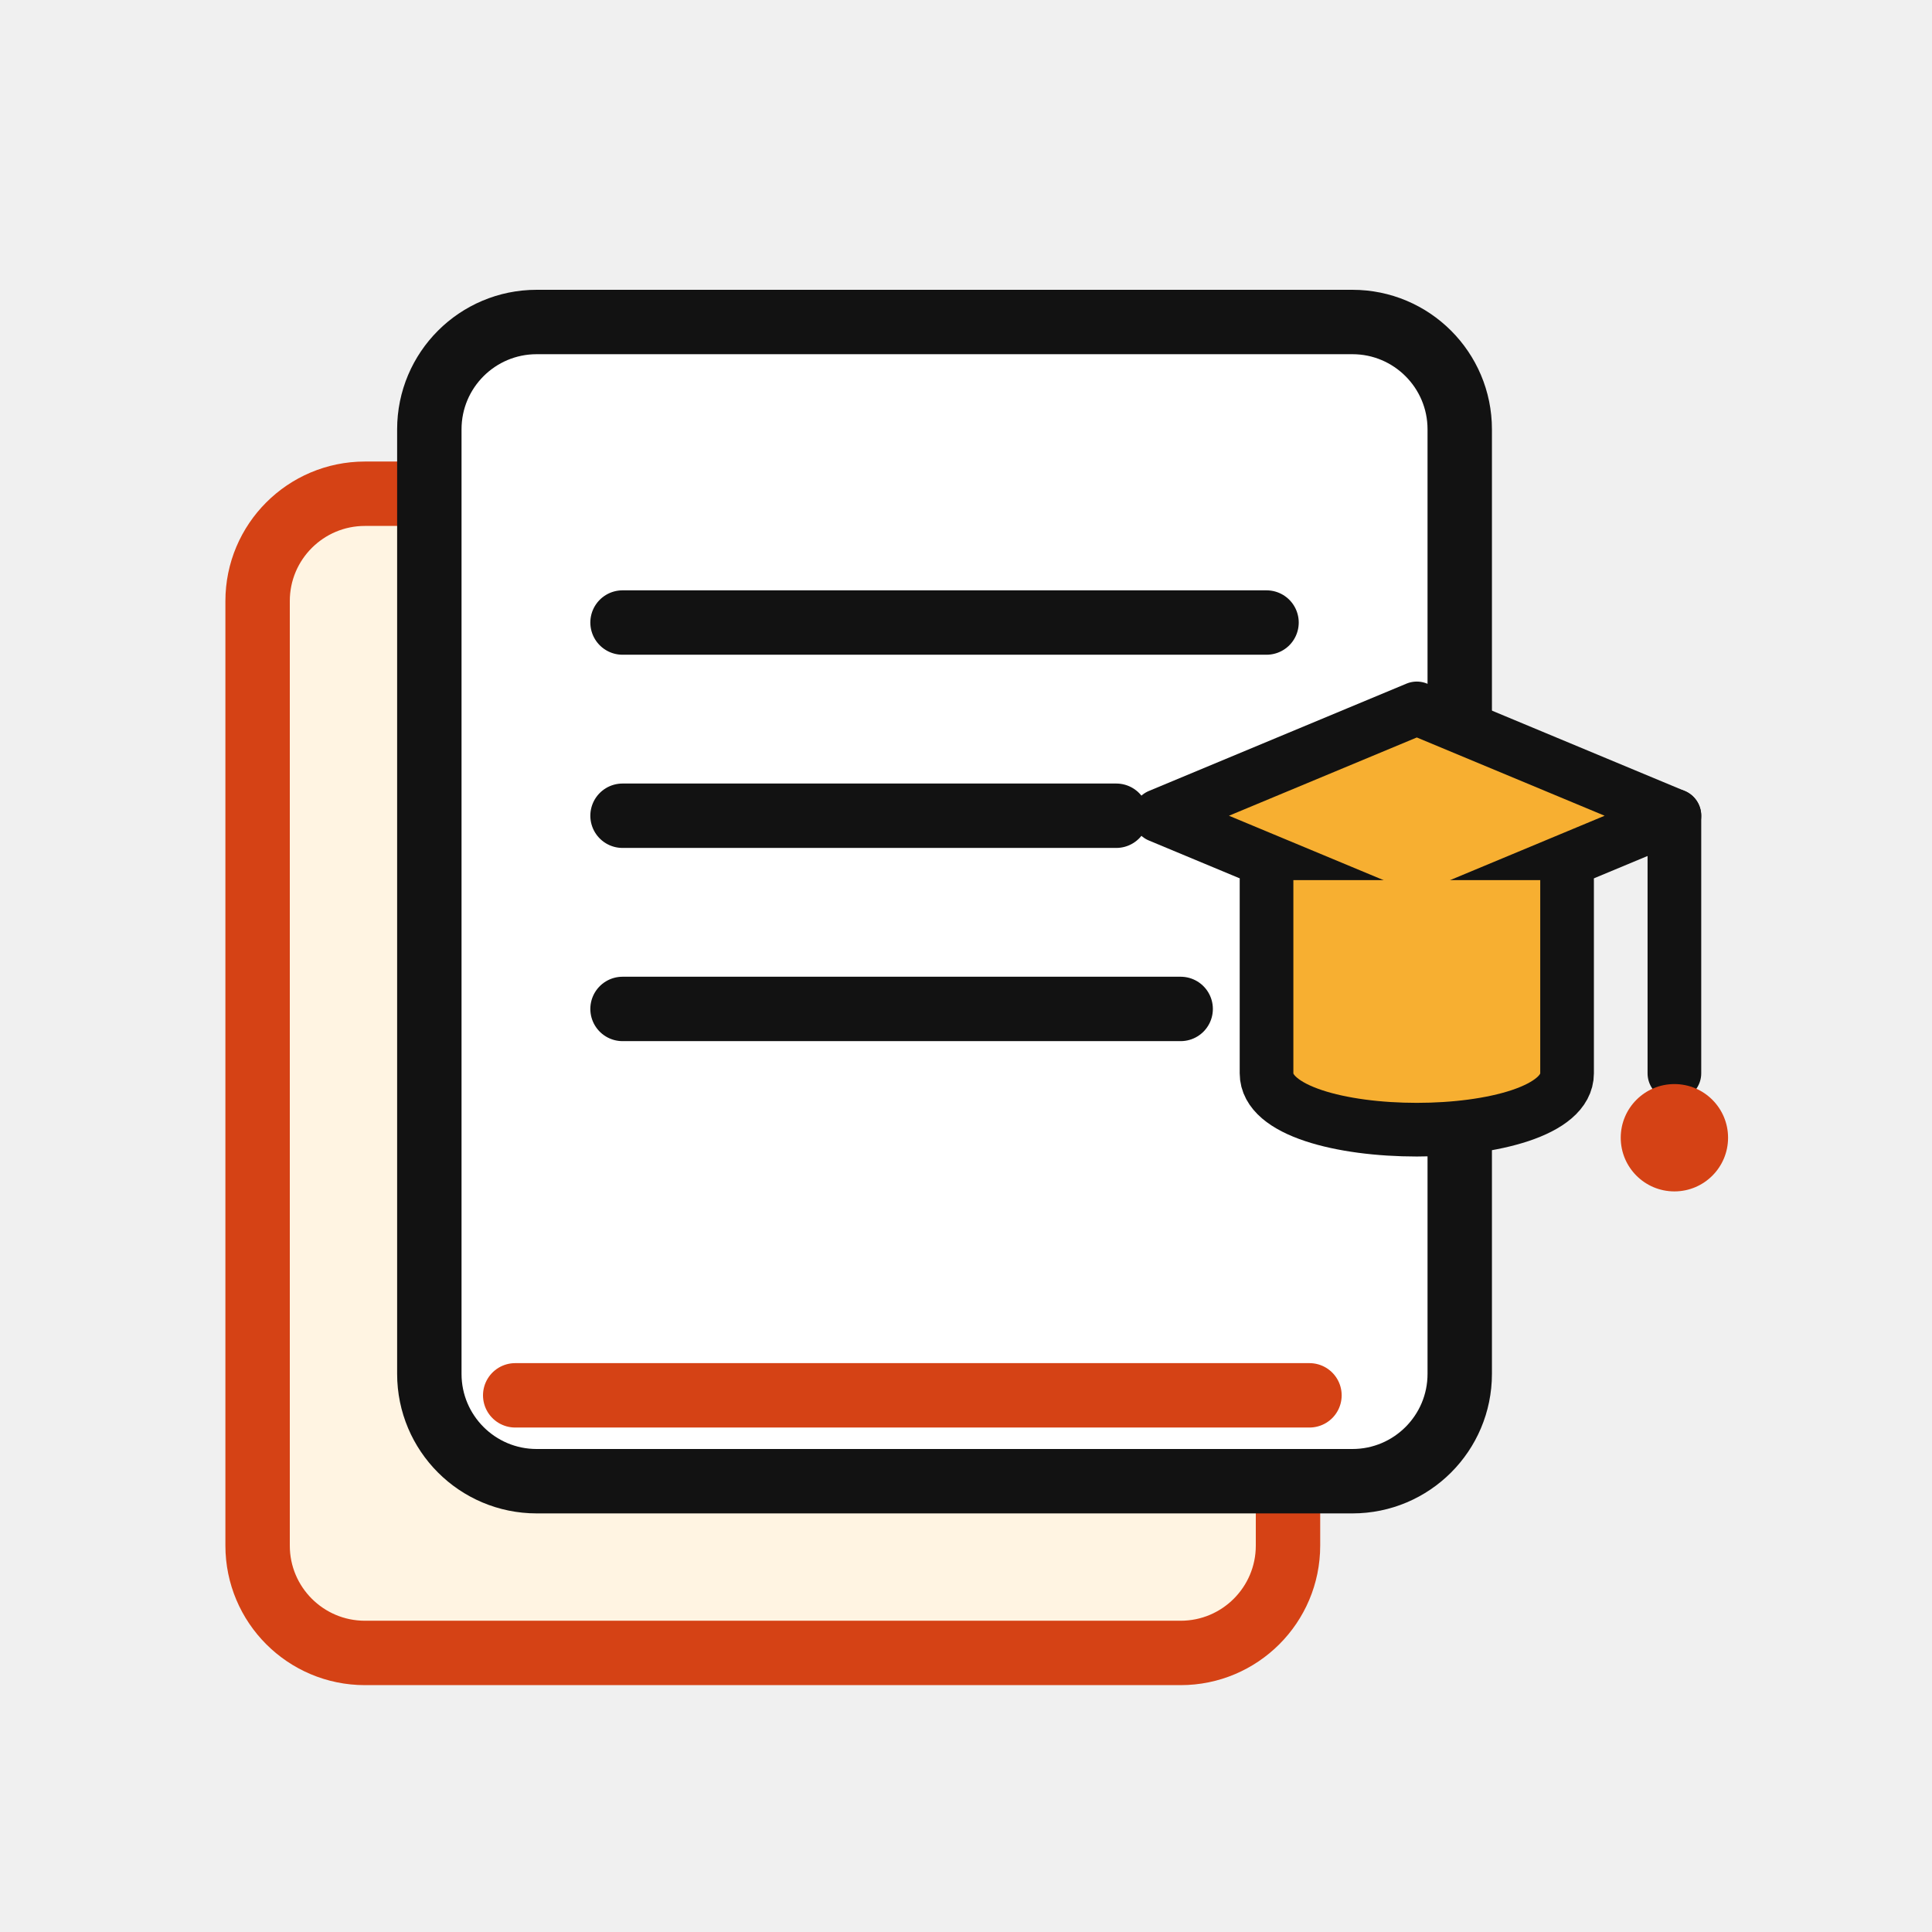
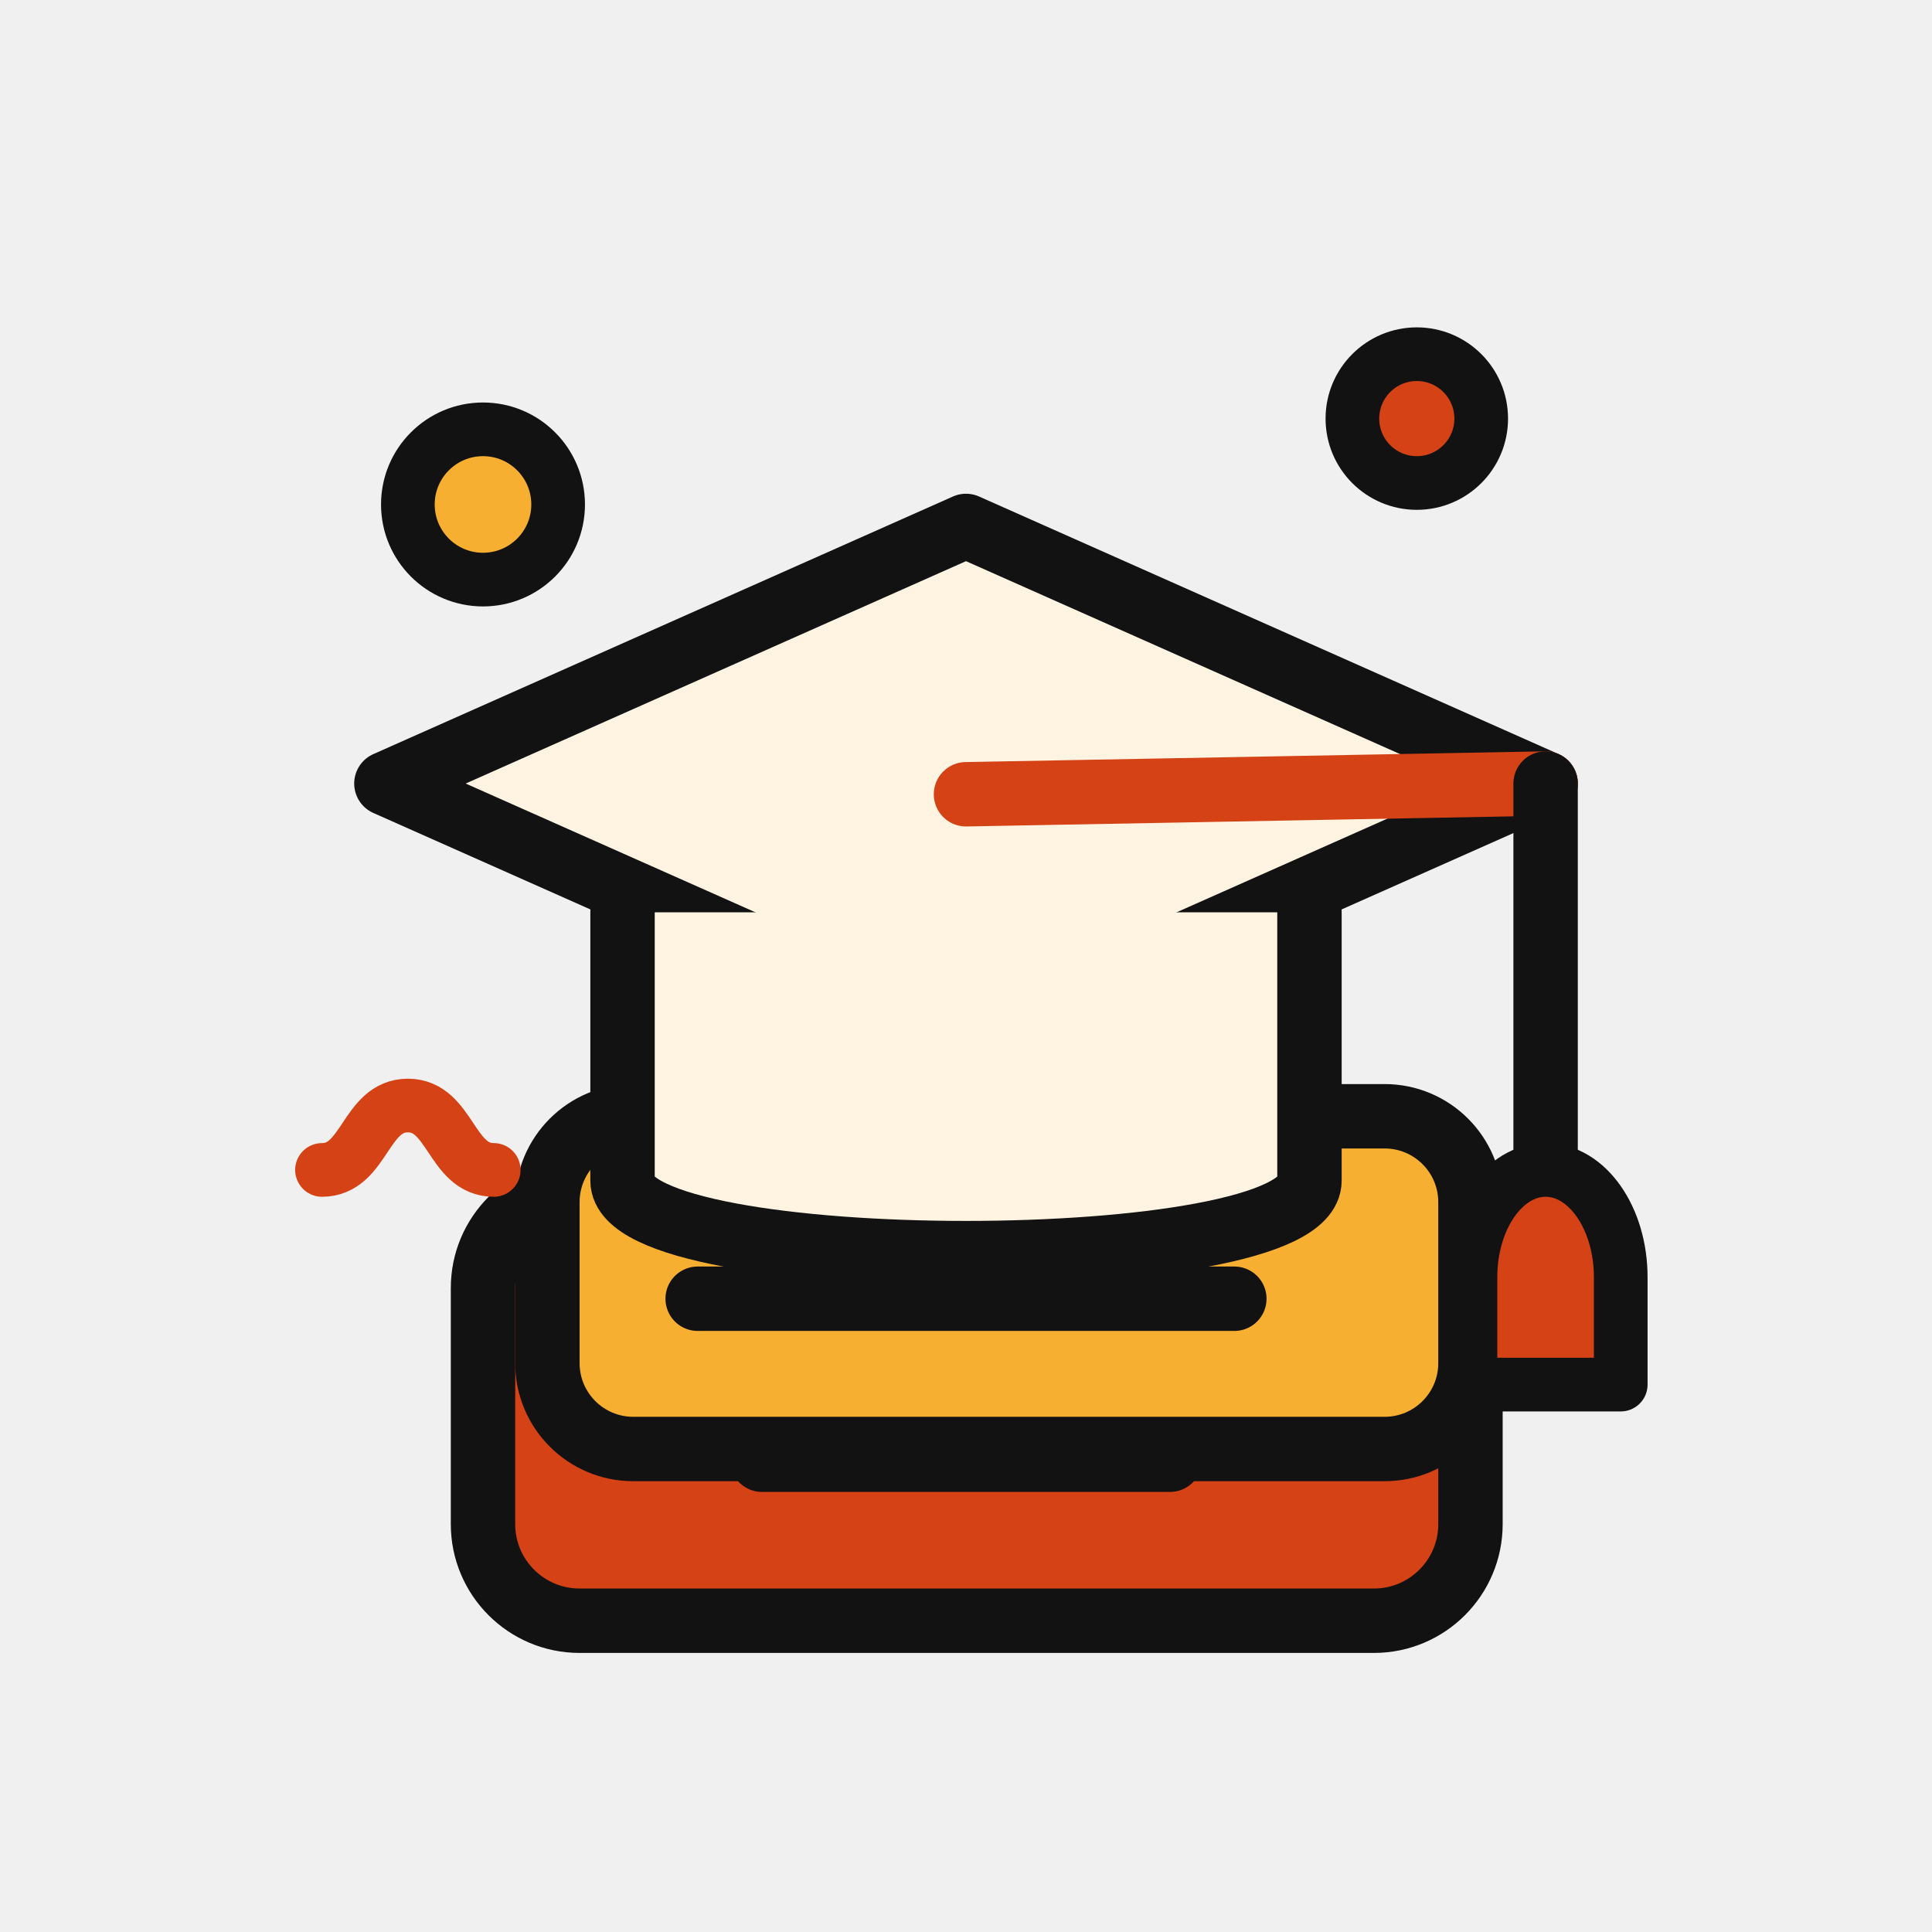
<svg xmlns="http://www.w3.org/2000/svg" width="180" height="180" viewBox="0 0 180 180" fill="none">
-   <rect x="24" y="46" width="96" height="108" rx="10" fill="#FFF4E2" stroke="#D54215" stroke-width="6" />
-   <rect x="40" y="30" width="96" height="108" rx="10" fill="white" stroke="#121212" stroke-width="6" />
-   <path d="M58 58h60M58 76h46M58 94h52" stroke="#121212" stroke-width="6" stroke-linecap="round" />
-   <path d="M48 130h74" stroke="#D54215" stroke-width="6" stroke-linecap="round" />
-   <path d="M132 86l24-10-24-10-24 10 24 10Z" fill="#F7AF31" stroke="#121212" stroke-width="5" stroke-linejoin="round" />
-   <path d="M118 82v18c0 7 28 7 28 0V82" fill="#F7AF31" />
-   <path d="M118 82v18c0 7 28 7 28 0V82" stroke="#121212" stroke-width="5" stroke-linecap="round" stroke-linejoin="round" />
-   <path d="M156 76v24" stroke="#121212" stroke-width="5" stroke-linecap="round" />
-   <circle cx="156" cy="106" r="5" fill="#D54215" />
+   <path d="M50 128c0 10.493 18.132 19 40.5 19s40.5-8.507 40.5-19-18.132-19-40.5-19S50 117.507 50 128Z" fill="#FFF4E2" />
+   <path d="M54 111h74c4.971 0 9 4.029 9 9v22c0 4.971-4.029 9-9 9H54c-4.971 0-9-4.029-9-9v-22c0-4.971 4.029-9 9-9Z" fill="#D54215" stroke="#121212" stroke-width="6" />
+   <path d="M59 104h70c4.418 0 8 3.582 8 8v15c0 4.418-3.582 8-8 8H59c-4.418 0-8-3.582-8-8v-15c0-4.418 3.582-8 8-8Z" fill="#F7AF31" stroke="#121212" stroke-width="6" />
+   <path d="M36 73l54-24 54 24-54 24-54-24Z" fill="#FFF4E2" stroke="#121212" stroke-width="6" stroke-linejoin="round" />
+   <path d="M58 85v25c0 9 64 9 64 0V85" fill="#FFF4E2" />
+   <path d="M58 85v25c0 9 64 9 64 0V85" stroke="#121212" stroke-width="6" stroke-linecap="round" stroke-linejoin="round" />
+   <path d="M90 74l54-1" stroke="#D54215" stroke-width="6" stroke-linecap="round" />
+   <path d="M144 73v35" stroke="#121212" stroke-width="6" stroke-linecap="round" />
+   <path d="M137 119c0-5.523 3.134-10 7-10s7 4.477 7 10v10h-14v-10Z" fill="#D54215" stroke="#121212" stroke-width="5" stroke-linejoin="round" />
+   <path d="M65 121h50" stroke="#121212" stroke-width="6" stroke-linecap="round" />
+   <path d="M71 136h38" stroke="#121212" stroke-width="6" stroke-linecap="round" />
+   <circle cx="45" cy="47" r="7" fill="#F7AF31" stroke="#121212" stroke-width="5" />
+   <circle cx="132" cy="39" r="6" fill="#D54215" stroke="#121212" stroke-width="5" />
+   <path d="M30 109c4 0 4-6 8-6s4 6 8 6" stroke="#D54215" stroke-width="5" stroke-linecap="round" />
</svg>
